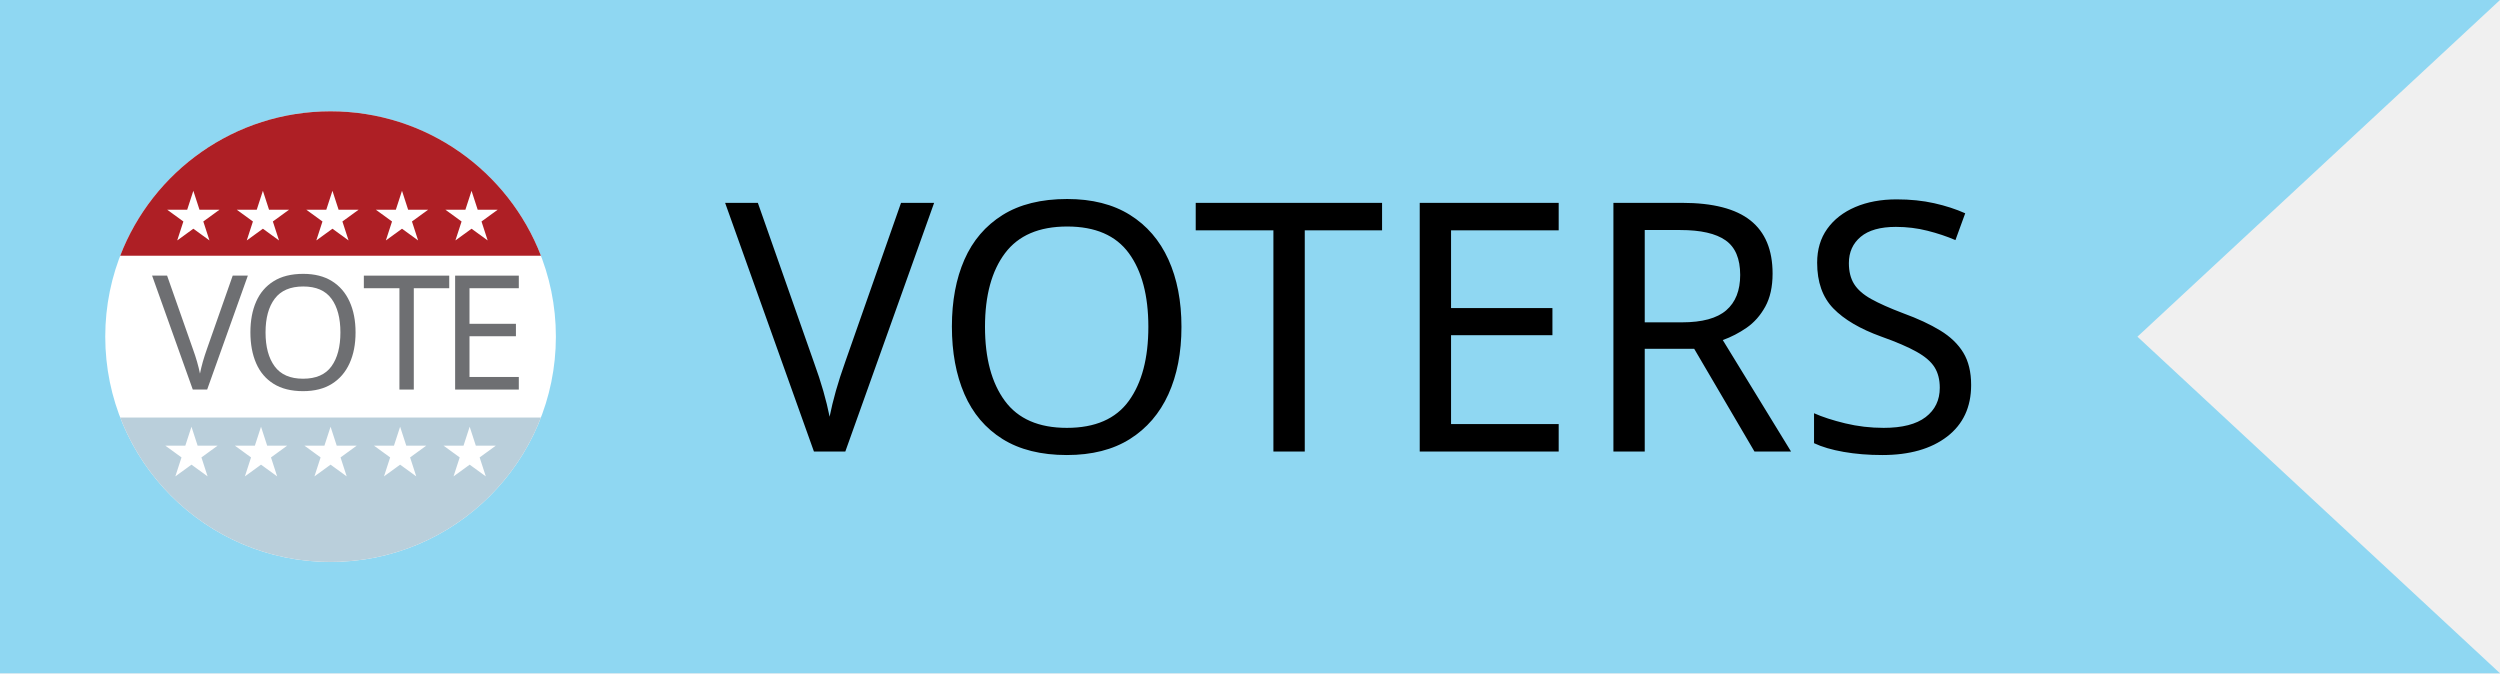
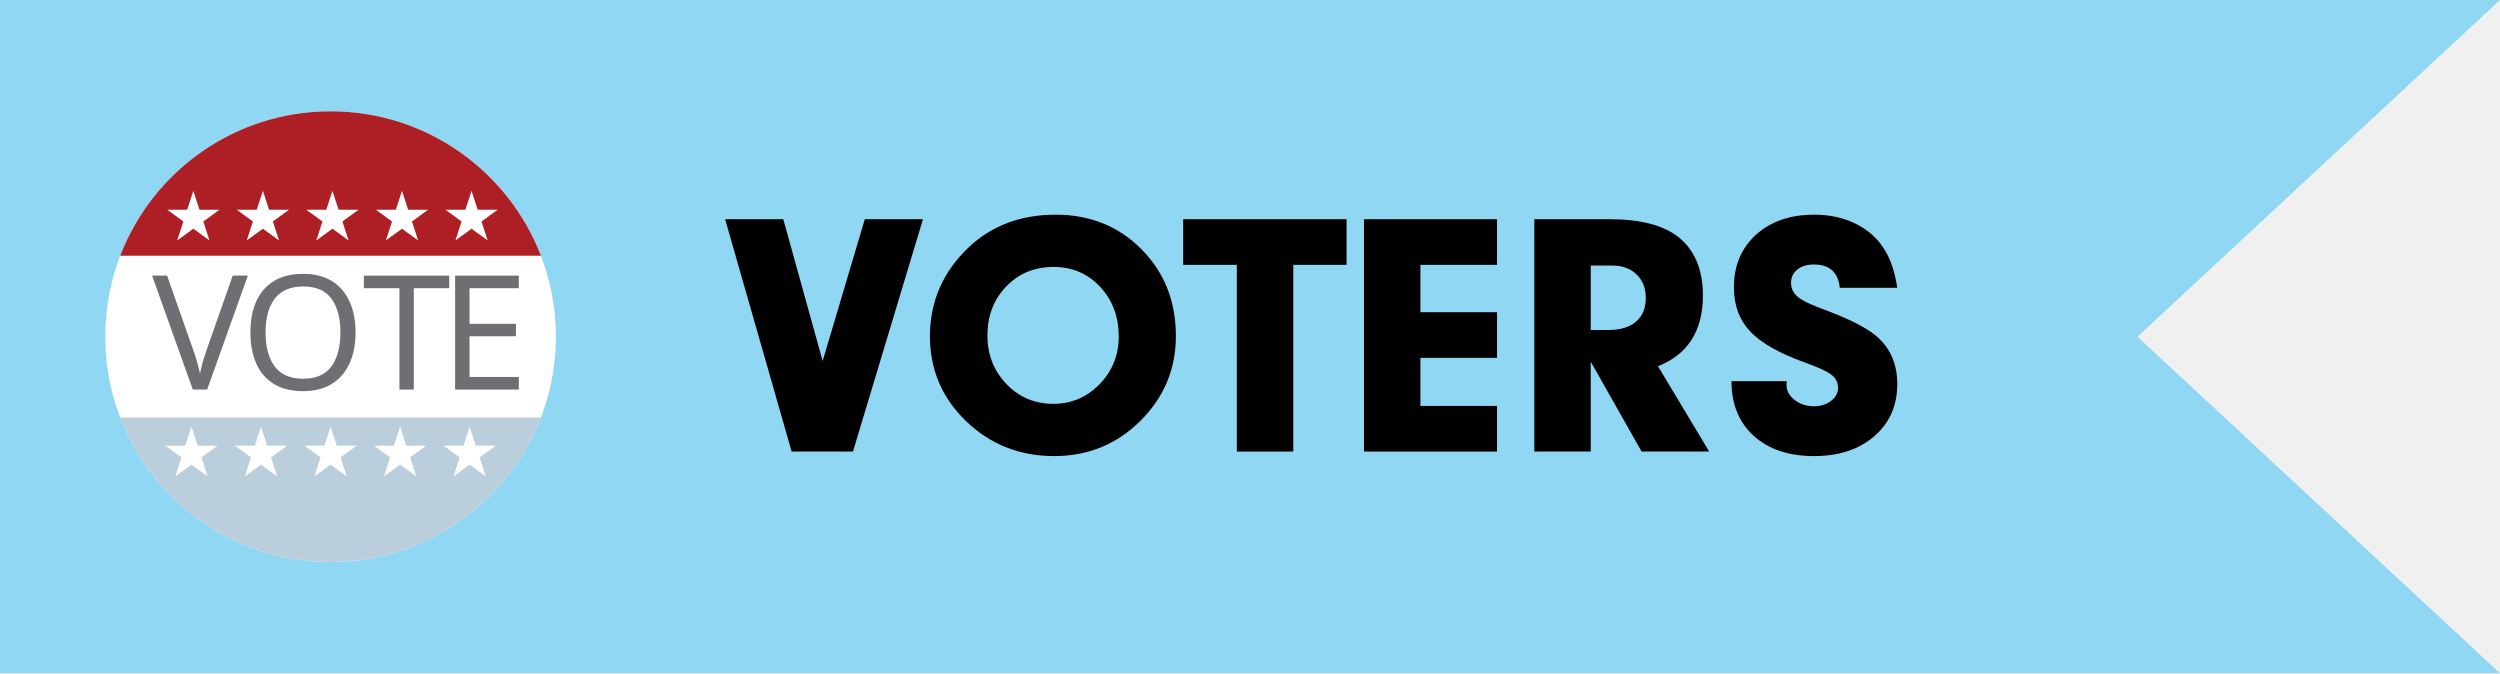
<svg xmlns="http://www.w3.org/2000/svg" version="1.1" id="Layer_1" x="0px" y="0px" width="1055px" height="284.128px" viewBox="0 0 1055 284.128" enable-background="new 0 0 1055 284.128" xml:space="preserve">
-   <polygon fill="#8FD7F2" points="1055,-0.001 0,-0.001 0,284.127 1055,284.127 902,142.083 " />
+   <polygon fill="#8FD7F2" points="1055,-0.001 0,-0.001 0,284.126 1055,284.126 902,142.083 " />
  <g>
    <g>
-       <path fill="#FFFFFF" d="M234.585,142.063c0,52.514-42.57,95.084-95.085,95.084s-95.085-42.568-95.085-95.084    c0-52.515,42.571-95.085,95.085-95.085S234.585,89.549,234.585,142.063" />
-       <path fill="#BACFDB" d="M228.275,176.204c-13.719,35.649-48.297,60.944-88.777,60.944c-40.481,0-75.053-25.295-88.771-60.944    H228.275z" />
+       <path fill="#FFFFFF" d="M234.585,142.063c0,52.515-42.57,95.084-95.085,95.084s-95.085-42.567-95.085-95.084    c0-52.515,42.571-95.085,95.085-95.085S234.585,89.549,234.585,142.063" />
+       <path fill="#BACFDB" d="M228.275,176.205c-13.719,35.648-48.297,60.943-88.777,60.943c-40.481,0-75.053-25.295-88.771-60.943    H228.275z" />
      <path fill="#AE1F25" d="M50.727,107.923c13.719-35.649,48.297-60.945,88.777-60.945s75.052,25.296,88.771,60.945H50.727z" />
    </g>
-     <text transform="matrix(1 0 0 1 64.1855 164.395)" fill="#6E6F72" font-family="'NeuzeitGro-Bla'" font-size="67.341">V</text>
-     <text transform="matrix(1 0 0 1 101.5596 164.395)" fill="#6E6F72" font-family="'NeuzeitGro-Bla'" font-size="67.341">O</text>
-     <text transform="matrix(1 0 0 1 152.8721 164.395)" fill="#6E6F72" font-family="'NeuzeitGro-Bla'" font-size="67.341">T</text>
-     <text transform="matrix(1 0 0 1 185.5332 164.395)" fill="#6E6F72" font-family="'NeuzeitGro-Bla'" font-size="67.341">E</text>
+     <text transform="matrix(1 0 0 1 64.1855 164.394)" fill="#6E6F72" font-family="'NeuzeitGro-Bla'" font-size="67.341">V</text>
+     <text transform="matrix(1 0 0 1 101.5596 164.394)" fill="#6E6F72" font-family="'NeuzeitGro-Bla'" font-size="67.341">O</text>
+     <text transform="matrix(1 0 0 1 152.8721 164.394)" fill="#6E6F72" font-family="'NeuzeitGro-Bla'" font-size="67.341">T</text>
+     <text transform="matrix(1 0 0 1 185.5332 164.394)" fill="#6E6F72" font-family="'NeuzeitGro-Bla'" font-size="67.341">E</text>
    <g>
      <polygon fill="#FFFFFF" points="81.59,80.518 84.189,88.519 92.602,88.519 85.797,93.464 88.396,101.465 81.59,96.521     74.783,101.465 77.383,93.464 70.577,88.519 78.99,88.519   " />
      <polygon fill="#FFFFFF" points="110.94,80.518 113.54,88.519 121.953,88.519 115.146,93.464 117.746,101.465 110.94,96.521     104.134,101.465 106.733,93.464 99.928,88.519 108.34,88.519   " />
      <polygon fill="#FFFFFF" points="140.291,80.518 142.891,88.519 151.303,88.519 144.496,93.464 147.097,101.465 140.291,96.521     133.484,101.465 136.084,93.464 129.277,88.519 137.689,88.519   " />
      <polygon fill="#FFFFFF" points="169.641,80.518 172.24,88.519 180.653,88.519 173.848,93.464 176.446,101.465 169.641,96.521     162.835,101.465 165.434,93.464 158.627,88.519 167.041,88.519   " />
      <polygon fill="#FFFFFF" points="198.99,80.518 201.591,88.519 210.003,88.519 203.196,93.464 205.797,101.465 198.99,96.521     192.185,101.465 194.783,93.464 187.977,88.519 196.391,88.519   " />
-       <polygon fill="#FFFFFF" points="80.801,180.083 83.4,188.084 91.812,188.084 85.007,193.03 87.605,201.032 80.801,196.086     73.994,201.032 76.594,193.03 69.787,188.084 78.2,188.084   " />
-       <polygon fill="#FFFFFF" points="110.15,180.083 112.75,188.084 121.163,188.084 114.357,193.03 116.955,201.032 110.15,196.086     103.345,201.032 105.943,193.03 99.137,188.084 107.551,188.084   " />
-       <polygon fill="#FFFFFF" points="139.5,180.083 142.1,188.084 150.514,188.084 143.707,193.03 146.306,201.032 139.5,196.086     132.695,201.032 135.293,193.03 128.487,188.084 136.9,188.084   " />
-       <polygon fill="#FFFFFF" points="168.85,180.083 171.451,188.084 179.863,188.084 173.058,193.03 175.657,201.032 168.85,196.086     162.044,201.032 164.644,193.03 157.838,188.084 166.25,188.084   " />
-       <polygon fill="#FFFFFF" points="198.2,180.083 200.801,188.084 209.213,188.084 202.407,193.03 205.007,201.032 198.2,196.086     191.394,201.032 193.994,193.03 187.187,188.084 195.602,188.084   " />
+       <polygon fill="#FFFFFF" points="80.801,180.083 83.4,188.083 91.812,188.083 85.007,193.031 87.605,201.033 80.801,196.085     73.994,201.033 76.594,193.031 69.787,188.083 78.2,188.083   " />
+       <polygon fill="#FFFFFF" points="110.15,180.083 112.75,188.083 121.163,188.083 114.357,193.031 116.955,201.033 110.15,196.085     103.345,201.033 105.943,193.031 99.137,188.083 107.551,188.083   " />
+       <polygon fill="#FFFFFF" points="139.5,180.083 142.1,188.083 150.514,188.083 143.707,193.031 146.306,201.033 139.5,196.085     132.695,201.033 135.293,193.031 128.487,188.083 136.9,188.083   " />
+       <polygon fill="#FFFFFF" points="168.85,180.083 171.451,188.083 179.863,188.083 173.058,193.031 175.657,201.033 168.85,196.085     162.044,201.033 164.644,193.031 157.838,188.083 166.25,188.083   " />
+       <polygon fill="#FFFFFF" points="198.2,180.083 200.801,188.083 209.213,188.083 202.407,193.031 205.007,201.033 198.2,196.085     191.394,201.033 193.994,193.031 187.187,188.083 195.602,188.083   " />
    </g>
  </g>
-   <text transform="matrix(1 0 0 1 306 190.5571)" font-family="'NeuzeitGro-Bla'" font-size="147">VOTERS</text>
+   <g enable-background="new    ">
+     <path d="M347.16,152.336l17.787-59.829h24.549l-29.547,98.049h-25.872L306,92.507h24.549L347.16,152.336z" />
+     <path d="M445.503,90.596c14.502,0,26.582,4.876,36.235,14.626c9.652,9.753,14.479,21.929,14.479,36.53   c0,14.016-4.998,25.971-14.994,35.868c-9.996,9.899-22.101,14.847-36.309,14.847c-14.604,0-27-4.899-37.191-14.7   c-10.194-9.799-15.288-21.756-15.288-35.868c0-14.7,5.487-27.243,16.464-37.632C418.602,95.153,430.803,90.596,445.503,90.596z    M444.621,112.646c-8.037,0-14.7,2.745-19.992,8.232c-5.292,5.489-7.938,12.398-7.938,20.727c0,8.037,2.669,14.848,8.012,20.434   c5.34,5.586,11.93,8.379,19.771,8.379c7.644,0,14.16-2.768,19.551-8.306c5.389-5.535,8.085-12.225,8.085-20.065   c0-8.428-2.623-15.436-7.864-21.021C459.002,115.439,452.46,112.646,444.621,112.646z" />
+     <path d="M545.758,111.764v78.792h-23.814v-78.792h-22.638V92.507h68.943v19.257H545.758z" />
+     <path d="M599.411,111.764v19.992h32.34v19.257h-32.34v20.286h32.34v19.257h-56.153V92.507h56.153v19.257H599.411z" />
+     <path d="M671.294,152.63v37.926h-23.814V92.507h31.752c12.838,0,22.44,2.45,28.812,7.35c7.056,5.49,10.584,13.77,10.584,24.843   c0,14.898-6.321,24.844-18.963,29.842l21.608,36.015h-28.518L671.294,152.63z M671.294,139.253h7.644   c4.899,0,8.722-1.176,11.466-3.528c2.743-2.352,4.116-5.683,4.116-9.996c0-4.116-1.3-7.424-3.896-9.922   c-2.598-2.499-6.004-3.749-10.216-3.749h-9.114V139.253z" />
+     <path d="M730.681,160.862h23.373c-0.099,0.394-0.146,0.933-0.146,1.617c0,2.451,1.15,4.558,3.454,6.321   c2.302,1.764,5.021,2.646,8.158,2.646c2.842,0,5.242-0.758,7.203-2.278c1.96-1.518,2.94-3.355,2.94-5.513   c0-2.253-0.933-4.091-2.793-5.512c-1.863-1.42-5.637-3.161-11.319-5.219c-10.683-3.822-18.326-8.158-22.932-13.01   c-4.607-4.851-6.909-11.048-6.909-18.596c0-9.21,3.11-16.634,9.334-22.271c6.223-5.634,14.43-8.452,24.623-8.452   c6.564,0,12.47,1.323,17.714,3.969c5.241,2.646,9.283,6.372,12.127,11.172c2.448,4.02,4.164,9.262,5.146,15.729h-24.256   c-0.687-6.564-4.313-9.85-10.878-9.85c-2.939,0-5.292,0.713-7.056,2.132c-1.764,1.422-2.646,3.308-2.646,5.659   c0,2.94,1.518,5.292,4.557,7.057c1.566,1.079,5.292,2.696,11.172,4.851c9.996,3.822,16.953,7.497,20.874,11.025   c5.487,4.998,8.232,11.564,8.232,19.698c0,9.113-3.234,16.464-9.702,22.05s-14.946,8.379-25.432,8.379   c-10.683,0-19.16-2.842-25.431-8.526C733.816,178.258,730.681,170.564,730.681,160.862z" />
+   </g>
</svg>
